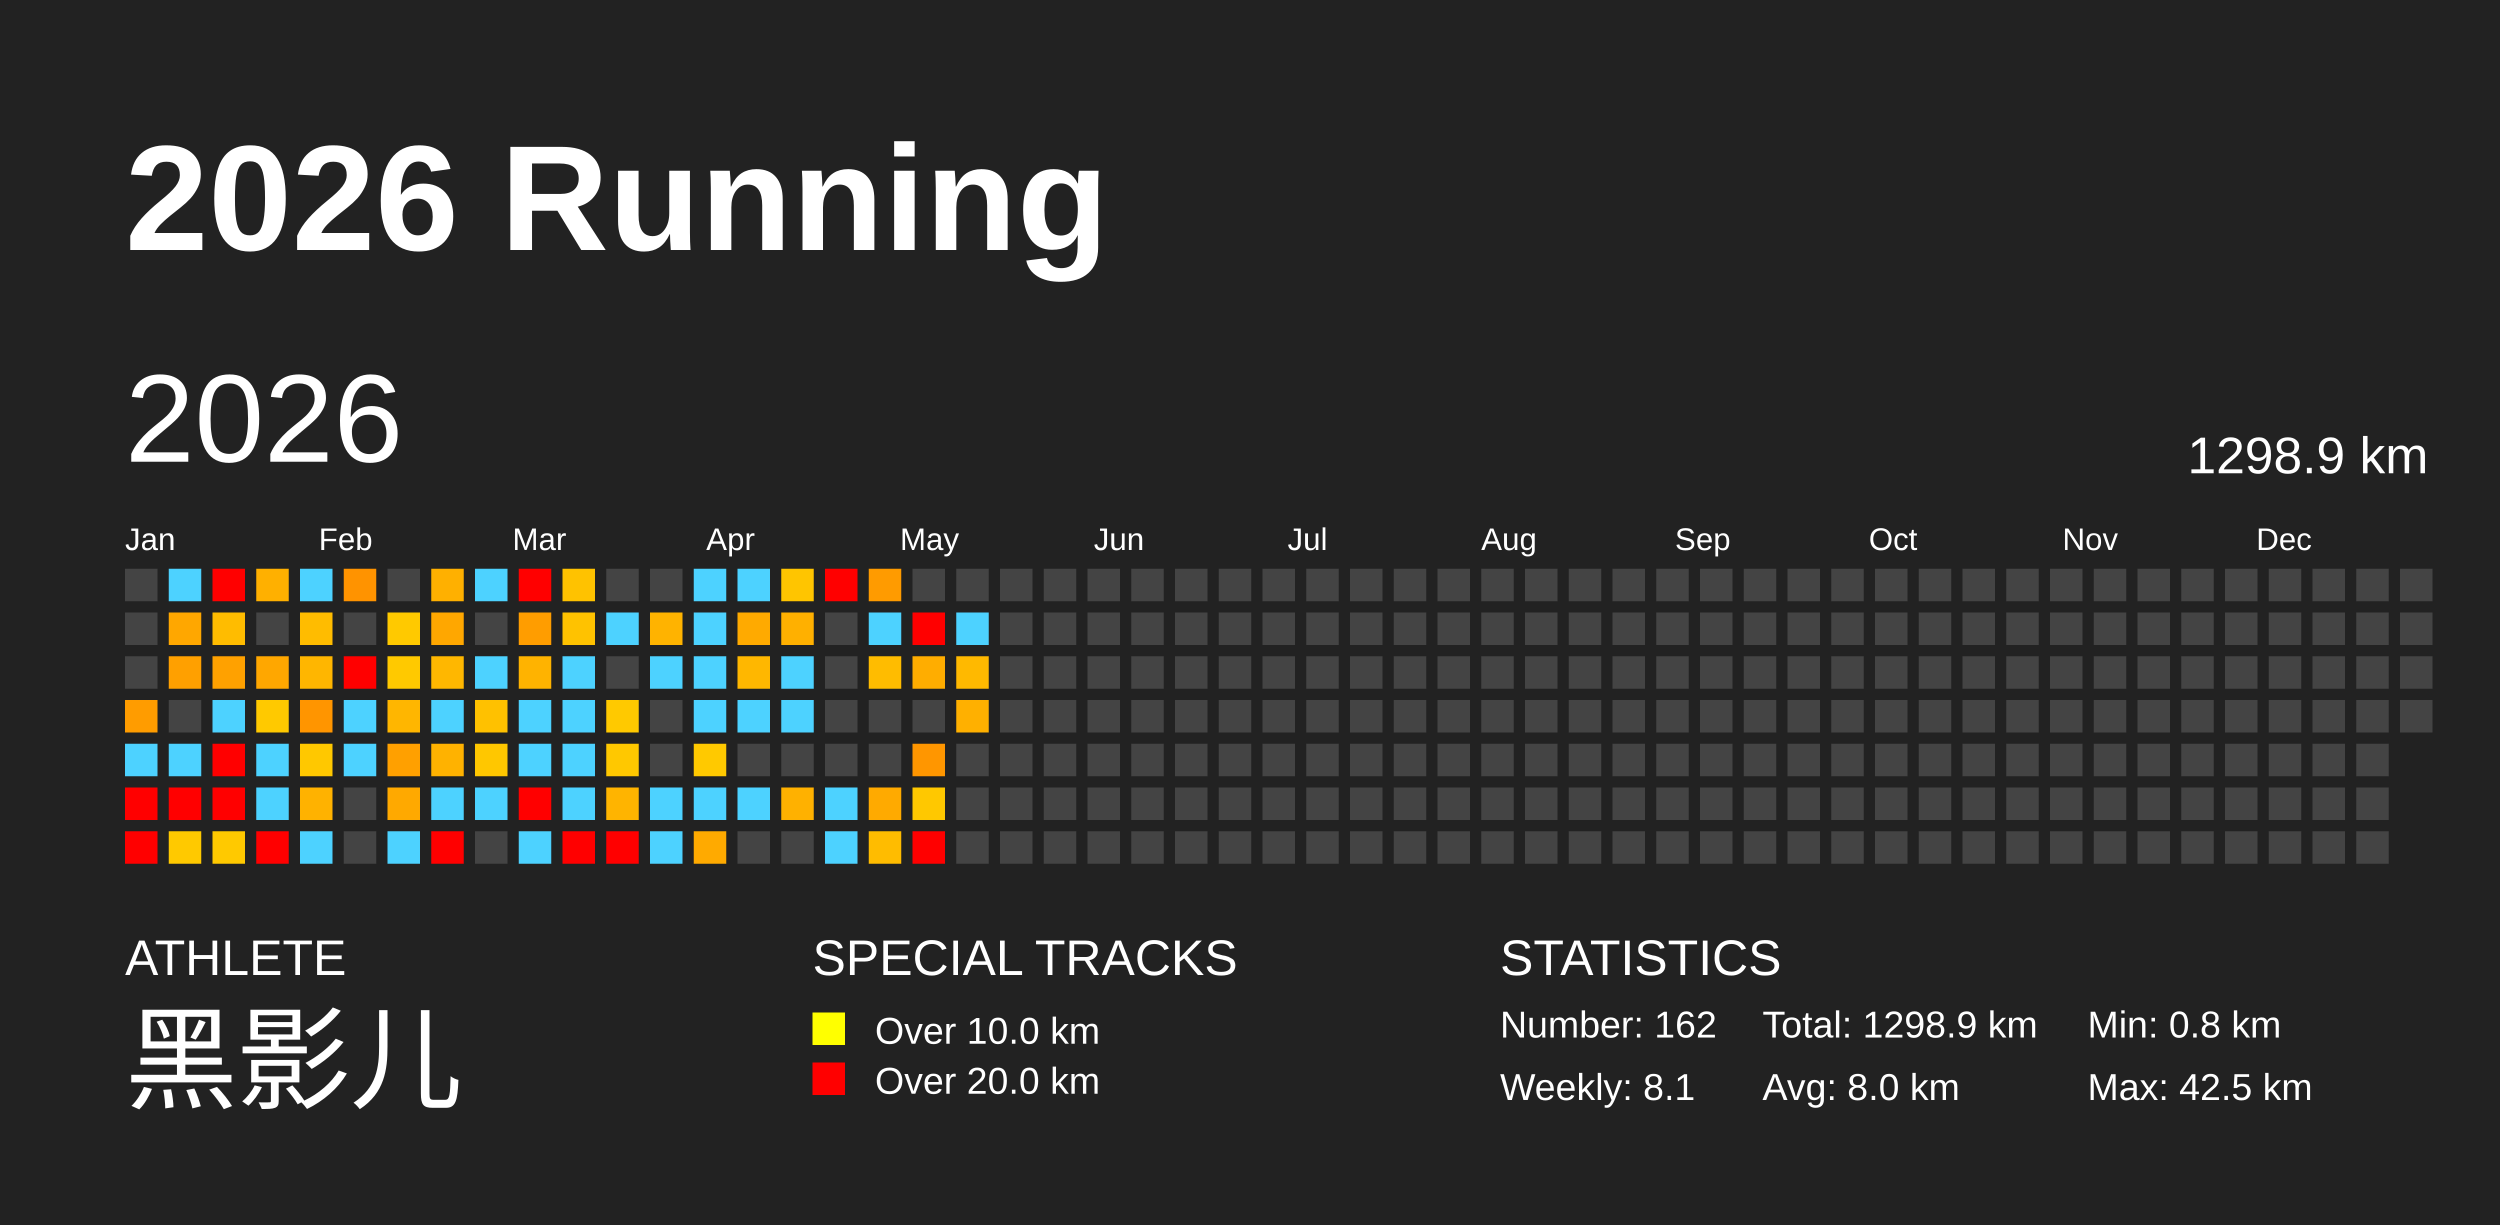
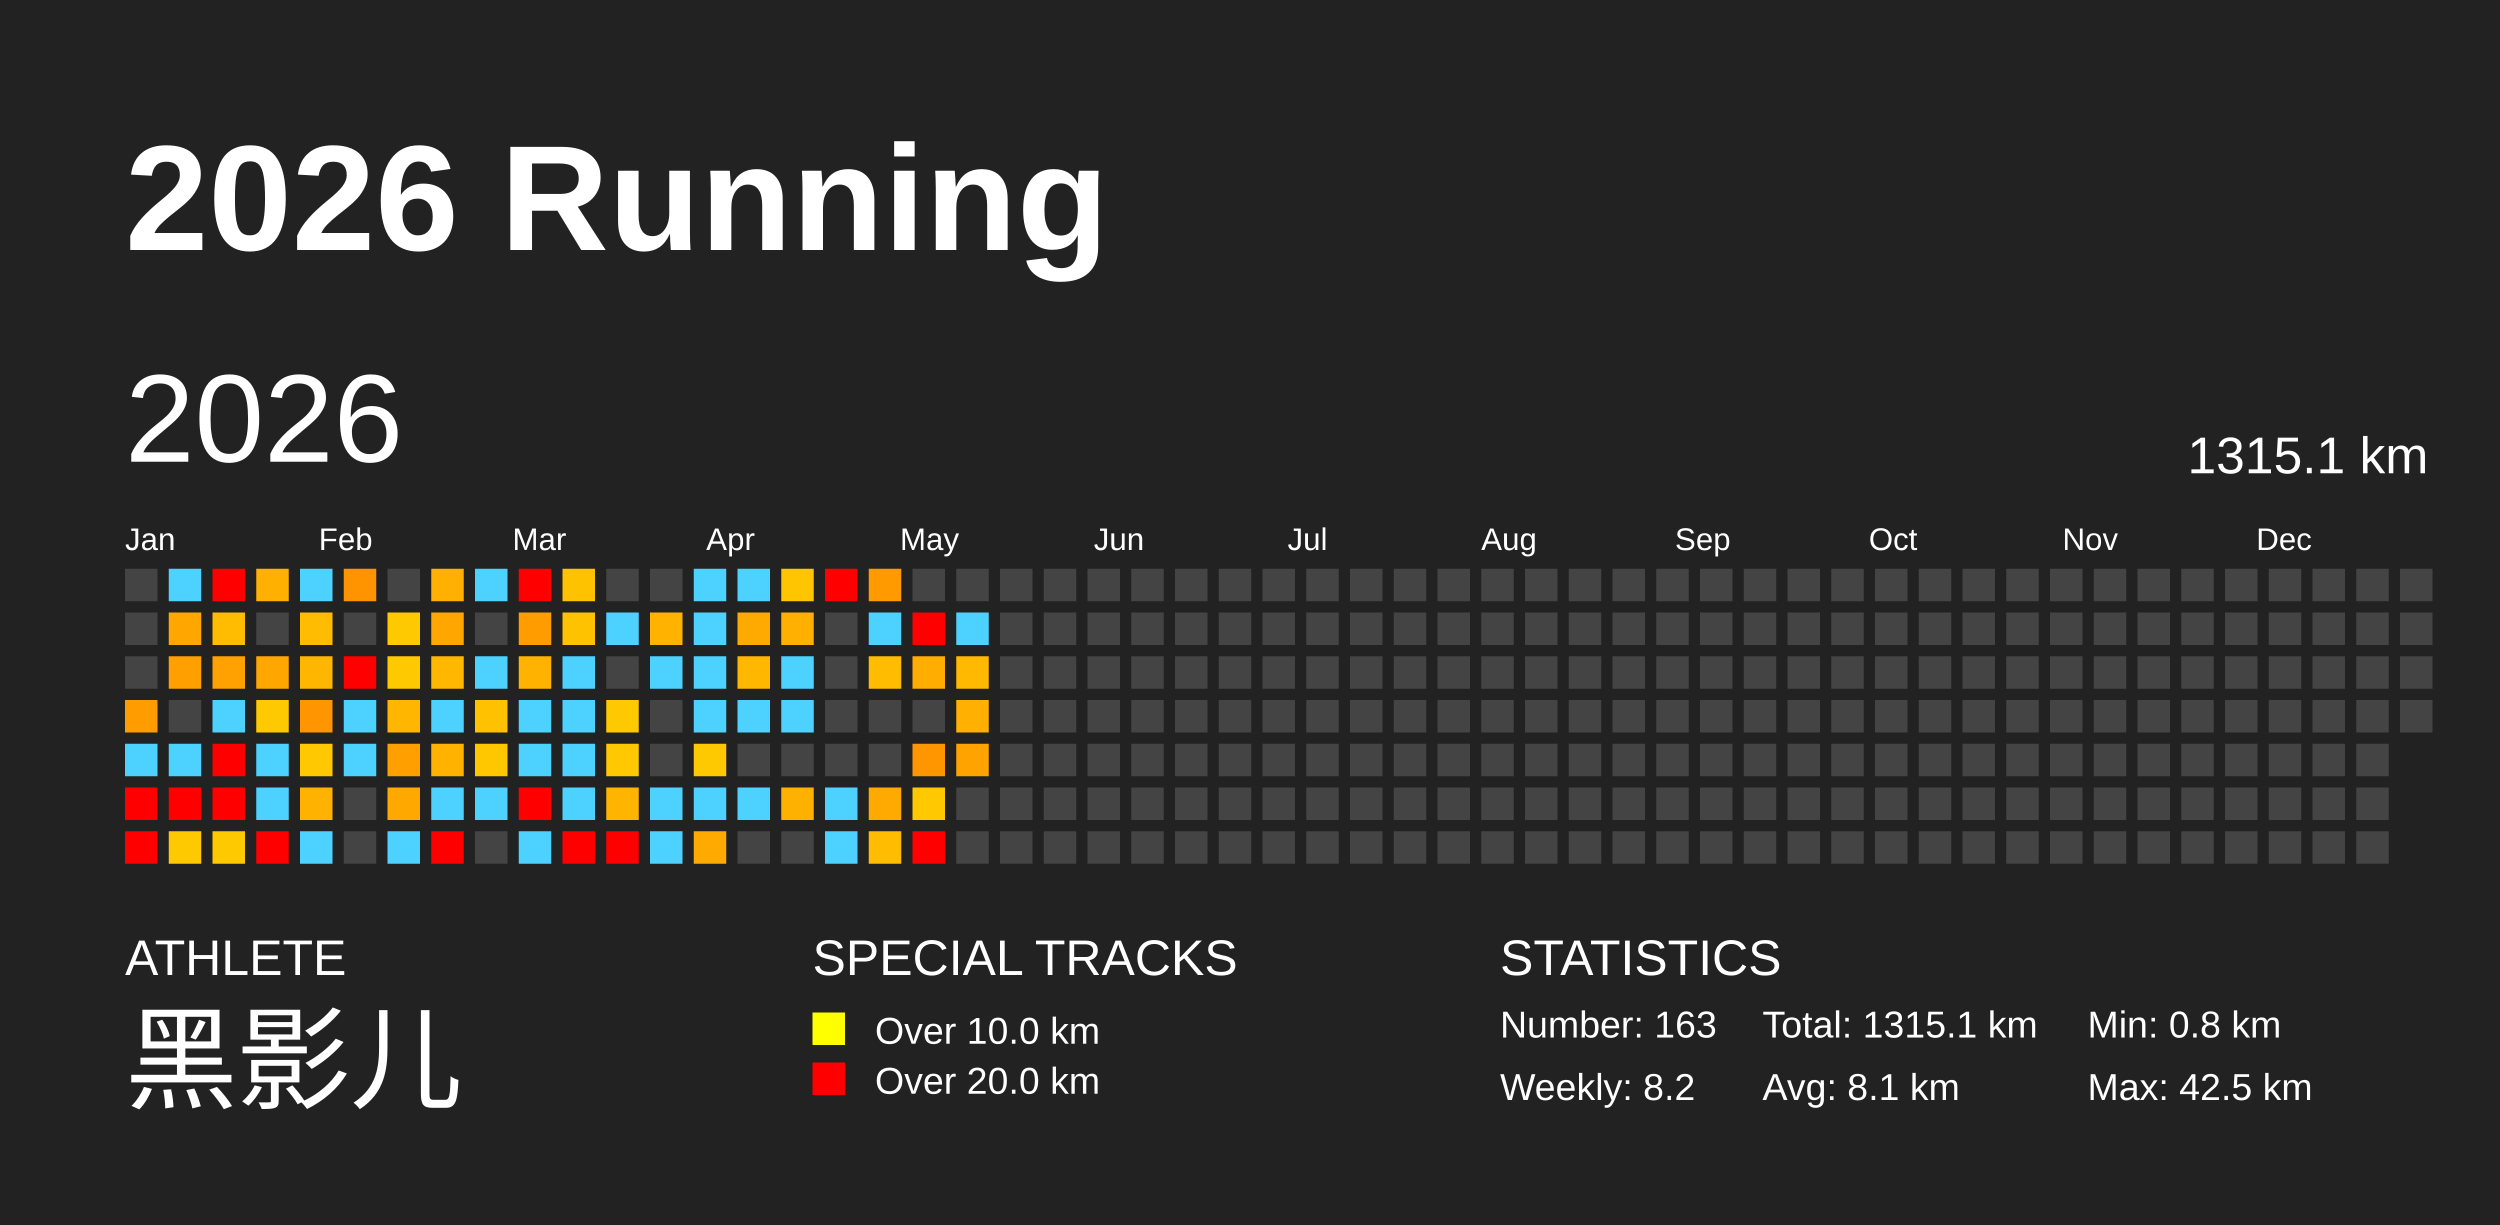
<svg xmlns="http://www.w3.org/2000/svg" baseProfile="full" height="98mm" version="1.1" viewBox="0,0,200,98" width="200mm">
  <defs />
  <rect fill="#222222" height="98" width="200" x="0" y="0" />
  <text fill="#FFFFFF" style="font-size:12px; font-family:Arial; font-weight:bold;" x="10" y="20">2026 Running</text>
  <text fill="#FFFFFF" style="font-size:4px; font-family:Arial" x="10" y="78">ATHLETE</text>
  <text fill="#FFFFFF" style="font-size:9px; font-family:Arial" x="10" y="88">黑影儿</text>
  <text fill="#FFFFFF" style="font-size:4px; font-family:Arial" x="65" y="78">SPECIAL TRACKS</text>
  <rect fill="yellow" height="2.6" width="2.6" x="65" y="81" />
  <text fill="#FFFFFF" style="font-size:3px; font-family:Arial" x="70" y="83.5">Over 10.0 km</text>
  <rect fill="red" height="2.6" width="2.6" x="65" y="85" />
  <text fill="#FFFFFF" style="font-size:3px; font-family:Arial" x="70" y="87.5">Over 20.0 km</text>
  <text fill="#FFFFFF" style="font-size:4px; font-family:Arial" x="120" y="78">STATISTICS</text>
-   <text fill="#FFFFFF" style="font-size:3px; font-family:Arial" x="120" y="83">Number: 162</text>
-   <text fill="#FFFFFF" style="font-size:3px; font-family:Arial" x="120" y="88">Weekly: 8.1</text>
-   <text fill="#FFFFFF" style="font-size:3px; font-family:Arial" x="141" y="83">Total: 1298.9 km</text>
-   <text fill="#FFFFFF" style="font-size:3px; font-family:Arial" x="141" y="88">Avg: 8.0 km</text>
+   <text fill="#FFFFFF" style="font-size:3px; font-family:Arial" x="120" y="83">Number: 163</text>
+   <text fill="#FFFFFF" style="font-size:3px; font-family:Arial" x="120" y="88">Weekly: 8.2</text>
+   <text fill="#FFFFFF" style="font-size:3px; font-family:Arial" x="141" y="83">Total: 1315.1 km</text>
+   <text fill="#FFFFFF" style="font-size:3px; font-family:Arial" x="141" y="88">Avg: 8.1 km</text>
  <text fill="#FFFFFF" style="font-size:3px; font-family:Arial" x="167" y="83">Min: 0.8 km</text>
  <text fill="#FFFFFF" style="font-size:3px; font-family:Arial" x="167" y="88">Max: 42.5 km</text>
  <text dominant-baseline="hanging" fill="#FFFFFF" style="font-size:10.0px; font-family:Arial;" x="10" y="30">2026</text>
-   <text dominant-baseline="hanging" fill="#FFFFFF" style="font-size:4.125px; font-family:Arial;" x="175" y="35">1298.9 km</text>
+   <text dominant-baseline="hanging" fill="#FFFFFF" style="font-size:4.125px; font-family:Arial;" x="175" y="35">1315.1 km</text>
  <text fill="#FFFFFF" style="font-size:2.5px; font-family:Arial" x="10.0" y="44">Jan</text>
  <text fill="#FFFFFF" style="font-size:2.5px; font-family:Arial" x="25.5" y="44">Feb</text>
  <text fill="#FFFFFF" style="font-size:2.5px; font-family:Arial" x="41.0" y="44">Mar</text>
  <text fill="#FFFFFF" style="font-size:2.5px; font-family:Arial" x="56.5" y="44">Apr</text>
  <text fill="#FFFFFF" style="font-size:2.5px; font-family:Arial" x="72.0" y="44">May</text>
  <text fill="#FFFFFF" style="font-size:2.5px; font-family:Arial" x="87.5" y="44">Jun</text>
  <text fill="#FFFFFF" style="font-size:2.5px; font-family:Arial" x="103.0" y="44">Jul</text>
  <text fill="#FFFFFF" style="font-size:2.5px; font-family:Arial" x="118.5" y="44">Aug</text>
  <text fill="#FFFFFF" style="font-size:2.5px; font-family:Arial" x="134.0" y="44">Sep</text>
  <text fill="#FFFFFF" style="font-size:2.5px; font-family:Arial" x="149.5" y="44">Oct</text>
  <text fill="#FFFFFF" style="font-size:2.5px; font-family:Arial" x="165.0" y="44">Nov</text>
  <text fill="#FFFFFF" style="font-size:2.5px; font-family:Arial" x="180.5" y="44">Dec</text>
  <rect fill="#444444" height="2.6" width="2.6" x="10.0" y="45.5" />
  <rect fill="#444444" height="2.6" width="2.6" x="10.0" y="49.0" />
  <rect fill="#444444" height="2.6" width="2.6" x="10.0" y="52.5" />
  <rect fill="#ff9c00" height="2.6" width="2.6" x="10.0" y="56.0" />
  <rect fill="#4dd2ff" height="2.6" width="2.6" x="10.0" y="59.5" />
  <rect fill="red" height="2.6" width="2.6" x="10.0" y="63.0" />
  <rect fill="red" height="2.6" width="2.6" x="10.0" y="66.5" />
  <rect fill="#4dd2ff" height="2.6" width="2.6" x="13.5" y="45.5" />
  <rect fill="#ffa700" height="2.6" width="2.6" x="13.5" y="49.0" />
  <rect fill="#ffa000" height="2.6" width="2.6" x="13.5" y="52.5" />
  <rect fill="#444444" height="2.6" width="2.6" x="13.5" y="56.0" />
  <rect fill="#4dd2ff" height="2.6" width="2.6" x="13.5" y="59.5" />
  <rect fill="red" height="2.6" width="2.6" x="13.5" y="63.0" />
  <rect fill="#ffc900" height="2.6" width="2.6" x="13.5" y="66.5" />
  <rect fill="red" height="2.6" width="2.6" x="17.0" y="45.5" />
  <rect fill="#ffbc00" height="2.6" width="2.6" x="17.0" y="49.0" />
  <rect fill="#ffa100" height="2.6" width="2.6" x="17.0" y="52.5" />
  <rect fill="#4dd2ff" height="2.6" width="2.6" x="17.0" y="56.0" />
  <rect fill="red" height="2.6" width="2.6" x="17.0" y="59.5" />
  <rect fill="red" height="2.6" width="2.6" x="17.0" y="63.0" />
  <rect fill="#ffc900" height="2.6" width="2.6" x="17.0" y="66.5" />
  <rect fill="#ffb000" height="2.6" width="2.6" x="20.5" y="45.5" />
  <rect fill="#444444" height="2.6" width="2.6" x="20.5" y="49.0" />
  <rect fill="#ffa700" height="2.6" width="2.6" x="20.5" y="52.5" />
  <rect fill="#ffc900" height="2.6" width="2.6" x="20.5" y="56.0" />
  <rect fill="#4dd2ff" height="2.6" width="2.6" x="20.5" y="59.5" />
  <rect fill="#4dd2ff" height="2.6" width="2.6" x="20.5" y="63.0" />
  <rect fill="red" height="2.6" width="2.6" x="20.5" y="66.5" />
  <rect fill="#4dd2ff" height="2.6" width="2.6" x="24.0" y="45.5" />
  <rect fill="#ffbc00" height="2.6" width="2.6" x="24.0" y="49.0" />
  <rect fill="#ffb600" height="2.6" width="2.6" x="24.0" y="52.5" />
  <rect fill="#ff9500" height="2.6" width="2.6" x="24.0" y="56.0" />
  <rect fill="#ffc800" height="2.6" width="2.6" x="24.0" y="59.5" />
  <rect fill="#ffb200" height="2.6" width="2.6" x="24.0" y="63.0" />
  <rect fill="#4dd2ff" height="2.6" width="2.6" x="24.0" y="66.5" />
  <rect fill="#ff9300" height="2.6" width="2.6" x="27.5" y="45.5" />
  <rect fill="#444444" height="2.6" width="2.6" x="27.5" y="49.0" />
  <rect fill="red" height="2.6" width="2.6" x="27.5" y="52.5" />
  <rect fill="#4dd2ff" height="2.6" width="2.6" x="27.5" y="56.0" />
  <rect fill="#4dd2ff" height="2.6" width="2.6" x="27.5" y="59.5" />
  <rect fill="#444444" height="2.6" width="2.6" x="27.5" y="63.0" />
  <rect fill="#444444" height="2.6" width="2.6" x="27.5" y="66.5" />
  <rect fill="#444444" height="2.6" width="2.6" x="31.0" y="45.5" />
  <rect fill="#ffc900" height="2.6" width="2.6" x="31.0" y="49.0" />
  <rect fill="#ffc900" height="2.6" width="2.6" x="31.0" y="52.5" />
  <rect fill="#ffb600" height="2.6" width="2.6" x="31.0" y="56.0" />
  <rect fill="#ffa000" height="2.6" width="2.6" x="31.0" y="59.5" />
  <rect fill="#ffa900" height="2.6" width="2.6" x="31.0" y="63.0" />
  <rect fill="#4dd2ff" height="2.6" width="2.6" x="31.0" y="66.5" />
  <rect fill="#ffb000" height="2.6" width="2.6" x="34.5" y="45.5" />
  <rect fill="#ffa700" height="2.6" width="2.6" x="34.5" y="49.0" />
  <rect fill="#ffb700" height="2.6" width="2.6" x="34.5" y="52.5" />
  <rect fill="#4dd2ff" height="2.6" width="2.6" x="34.5" y="56.0" />
  <rect fill="#ffb200" height="2.6" width="2.6" x="34.5" y="59.5" />
  <rect fill="#4dd2ff" height="2.6" width="2.6" x="34.5" y="63.0" />
  <rect fill="red" height="2.6" width="2.6" x="34.5" y="66.5" />
  <rect fill="#4dd2ff" height="2.6" width="2.6" x="38.0" y="45.5" />
  <rect fill="#444444" height="2.6" width="2.6" x="38.0" y="49.0" />
  <rect fill="#4dd2ff" height="2.6" width="2.6" x="38.0" y="52.5" />
  <rect fill="#ffc100" height="2.6" width="2.6" x="38.0" y="56.0" />
  <rect fill="#ffc700" height="2.6" width="2.6" x="38.0" y="59.5" />
  <rect fill="#4dd2ff" height="2.6" width="2.6" x="38.0" y="63.0" />
  <rect fill="#444444" height="2.6" width="2.6" x="38.0" y="66.5" />
  <rect fill="red" height="2.6" width="2.6" x="41.5" y="45.5" />
  <rect fill="#ff9d00" height="2.6" width="2.6" x="41.5" y="49.0" />
  <rect fill="#ffb300" height="2.6" width="2.6" x="41.5" y="52.5" />
  <rect fill="#4dd2ff" height="2.6" width="2.6" x="41.5" y="56.0" />
  <rect fill="#4dd2ff" height="2.6" width="2.6" x="41.5" y="59.5" />
  <rect fill="red" height="2.6" width="2.6" x="41.5" y="63.0" />
  <rect fill="#4dd2ff" height="2.6" width="2.6" x="41.5" y="66.5" />
  <rect fill="#ffc200" height="2.6" width="2.6" x="45.0" y="45.5" />
  <rect fill="#ffc200" height="2.6" width="2.6" x="45.0" y="49.0" />
  <rect fill="#4dd2ff" height="2.6" width="2.6" x="45.0" y="52.5" />
  <rect fill="#4dd2ff" height="2.6" width="2.6" x="45.0" y="56.0" />
  <rect fill="#4dd2ff" height="2.6" width="2.6" x="45.0" y="59.5" />
  <rect fill="#4dd2ff" height="2.6" width="2.6" x="45.0" y="63.0" />
  <rect fill="red" height="2.6" width="2.6" x="45.0" y="66.5" />
  <rect fill="#444444" height="2.6" width="2.6" x="48.5" y="45.5" />
  <rect fill="#4dd2ff" height="2.6" width="2.6" x="48.5" y="49.0" />
  <rect fill="#444444" height="2.6" width="2.6" x="48.5" y="52.5" />
  <rect fill="#ffc900" height="2.6" width="2.6" x="48.5" y="56.0" />
  <rect fill="#ffc800" height="2.6" width="2.6" x="48.5" y="59.5" />
  <rect fill="#ffb400" height="2.6" width="2.6" x="48.5" y="63.0" />
  <rect fill="red" height="2.6" width="2.6" x="48.5" y="66.5" />
  <rect fill="#444444" height="2.6" width="2.6" x="52.0" y="45.5" />
  <rect fill="#ffb300" height="2.6" width="2.6" x="52.0" y="49.0" />
  <rect fill="#4dd2ff" height="2.6" width="2.6" x="52.0" y="52.5" />
  <rect fill="#444444" height="2.6" width="2.6" x="52.0" y="56.0" />
  <rect fill="#444444" height="2.6" width="2.6" x="52.0" y="59.5" />
  <rect fill="#4dd2ff" height="2.6" width="2.6" x="52.0" y="63.0" />
  <rect fill="#4dd2ff" height="2.6" width="2.6" x="52.0" y="66.5" />
  <rect fill="#4dd2ff" height="2.6" width="2.6" x="55.5" y="45.5" />
  <rect fill="#4dd2ff" height="2.6" width="2.6" x="55.5" y="49.0" />
  <rect fill="#4dd2ff" height="2.6" width="2.6" x="55.5" y="52.5" />
  <rect fill="#4dd2ff" height="2.6" width="2.6" x="55.5" y="56.0" />
  <rect fill="#ffc900" height="2.6" width="2.6" x="55.5" y="59.5" />
  <rect fill="#4dd2ff" height="2.6" width="2.6" x="55.5" y="63.0" />
  <rect fill="#ffaa00" height="2.6" width="2.6" x="55.5" y="66.5" />
  <rect fill="#4dd2ff" height="2.6" width="2.6" x="59.0" y="45.5" />
  <rect fill="#ffaa00" height="2.6" width="2.6" x="59.0" y="49.0" />
  <rect fill="#ffb700" height="2.6" width="2.6" x="59.0" y="52.5" />
  <rect fill="#4dd2ff" height="2.6" width="2.6" x="59.0" y="56.0" />
  <rect fill="#444444" height="2.6" width="2.6" x="59.0" y="59.5" />
  <rect fill="#4dd2ff" height="2.6" width="2.6" x="59.0" y="63.0" />
  <rect fill="#444444" height="2.6" width="2.6" x="59.0" y="66.5" />
  <rect fill="#ffc500" height="2.6" width="2.6" x="62.5" y="45.5" />
  <rect fill="#ffb000" height="2.6" width="2.6" x="62.5" y="49.0" />
  <rect fill="#4dd2ff" height="2.6" width="2.6" x="62.5" y="52.5" />
  <rect fill="#4dd2ff" height="2.6" width="2.6" x="62.5" y="56.0" />
  <rect fill="#444444" height="2.6" width="2.6" x="62.5" y="59.5" />
  <rect fill="#ffb100" height="2.6" width="2.6" x="62.5" y="63.0" />
  <rect fill="#444444" height="2.6" width="2.6" x="62.5" y="66.5" />
  <rect fill="red" height="2.6" width="2.6" x="66.0" y="45.5" />
  <rect fill="#444444" height="2.6" width="2.6" x="66.0" y="49.0" />
  <rect fill="#444444" height="2.6" width="2.6" x="66.0" y="52.5" />
  <rect fill="#444444" height="2.6" width="2.6" x="66.0" y="56.0" />
  <rect fill="#444444" height="2.6" width="2.6" x="66.0" y="59.5" />
  <rect fill="#4dd2ff" height="2.6" width="2.6" x="66.0" y="63.0" />
  <rect fill="#4dd2ff" height="2.6" width="2.6" x="66.0" y="66.5" />
  <rect fill="#ff9b00" height="2.6" width="2.6" x="69.5" y="45.5" />
  <rect fill="#4dd2ff" height="2.6" width="2.6" x="69.5" y="49.0" />
  <rect fill="#ffbc00" height="2.6" width="2.6" x="69.5" y="52.5" />
  <rect fill="#444444" height="2.6" width="2.6" x="69.5" y="56.0" />
  <rect fill="#444444" height="2.6" width="2.6" x="69.5" y="59.5" />
  <rect fill="#ffaa00" height="2.6" width="2.6" x="69.5" y="63.0" />
  <rect fill="#ffbc00" height="2.6" width="2.6" x="69.5" y="66.5" />
  <rect fill="#444444" height="2.6" width="2.6" x="73.0" y="45.5" />
  <rect fill="red" height="2.6" width="2.6" x="73.0" y="49.0" />
  <rect fill="#ffad00" height="2.6" width="2.6" x="73.0" y="52.5" />
  <rect fill="#444444" height="2.6" width="2.6" x="73.0" y="56.0" />
  <rect fill="#ff9600" height="2.6" width="2.6" x="73.0" y="59.5" />
  <rect fill="#ffc800" height="2.6" width="2.6" x="73.0" y="63.0" />
  <rect fill="red" height="2.6" width="2.6" x="73.0" y="66.5" />
  <rect fill="#444444" height="2.6" width="2.6" x="76.5" y="45.5" />
  <rect fill="#4dd2ff" height="2.6" width="2.6" x="76.5" y="49.0" />
  <rect fill="#ffb900" height="2.6" width="2.6" x="76.5" y="52.5" />
  <rect fill="#ffb000" height="2.6" width="2.6" x="76.5" y="56.0" />
-   <rect fill="#444444" height="2.6" width="2.6" x="76.5" y="59.5" />
+   <rect fill="#ffa300" height="2.6" width="2.6" x="76.5" y="59.5" />
  <rect fill="#444444" height="2.6" width="2.6" x="76.5" y="63.0" />
  <rect fill="#444444" height="2.6" width="2.6" x="76.5" y="66.5" />
  <rect fill="#444444" height="2.6" width="2.6" x="80.0" y="45.5" />
  <rect fill="#444444" height="2.6" width="2.6" x="80.0" y="49.0" />
  <rect fill="#444444" height="2.6" width="2.6" x="80.0" y="52.5" />
  <rect fill="#444444" height="2.6" width="2.6" x="80.0" y="56.0" />
  <rect fill="#444444" height="2.6" width="2.6" x="80.0" y="59.5" />
  <rect fill="#444444" height="2.6" width="2.6" x="80.0" y="63.0" />
  <rect fill="#444444" height="2.6" width="2.6" x="80.0" y="66.5" />
  <rect fill="#444444" height="2.6" width="2.6" x="83.5" y="45.5" />
  <rect fill="#444444" height="2.6" width="2.6" x="83.5" y="49.0" />
  <rect fill="#444444" height="2.6" width="2.6" x="83.5" y="52.5" />
  <rect fill="#444444" height="2.6" width="2.6" x="83.5" y="56.0" />
  <rect fill="#444444" height="2.6" width="2.6" x="83.5" y="59.5" />
  <rect fill="#444444" height="2.6" width="2.6" x="83.5" y="63.0" />
  <rect fill="#444444" height="2.6" width="2.6" x="83.5" y="66.5" />
  <rect fill="#444444" height="2.6" width="2.6" x="87.0" y="45.5" />
  <rect fill="#444444" height="2.6" width="2.6" x="87.0" y="49.0" />
  <rect fill="#444444" height="2.6" width="2.6" x="87.0" y="52.5" />
  <rect fill="#444444" height="2.6" width="2.6" x="87.0" y="56.0" />
  <rect fill="#444444" height="2.6" width="2.6" x="87.0" y="59.5" />
  <rect fill="#444444" height="2.6" width="2.6" x="87.0" y="63.0" />
  <rect fill="#444444" height="2.6" width="2.6" x="87.0" y="66.5" />
  <rect fill="#444444" height="2.6" width="2.6" x="90.5" y="45.5" />
  <rect fill="#444444" height="2.6" width="2.6" x="90.5" y="49.0" />
  <rect fill="#444444" height="2.6" width="2.6" x="90.5" y="52.5" />
  <rect fill="#444444" height="2.6" width="2.6" x="90.5" y="56.0" />
  <rect fill="#444444" height="2.6" width="2.6" x="90.5" y="59.5" />
  <rect fill="#444444" height="2.6" width="2.6" x="90.5" y="63.0" />
  <rect fill="#444444" height="2.6" width="2.6" x="90.5" y="66.5" />
  <rect fill="#444444" height="2.6" width="2.6" x="94.0" y="45.5" />
  <rect fill="#444444" height="2.6" width="2.6" x="94.0" y="49.0" />
  <rect fill="#444444" height="2.6" width="2.6" x="94.0" y="52.5" />
  <rect fill="#444444" height="2.6" width="2.6" x="94.0" y="56.0" />
  <rect fill="#444444" height="2.6" width="2.6" x="94.0" y="59.5" />
  <rect fill="#444444" height="2.6" width="2.6" x="94.0" y="63.0" />
  <rect fill="#444444" height="2.6" width="2.6" x="94.0" y="66.5" />
  <rect fill="#444444" height="2.6" width="2.6" x="97.5" y="45.5" />
  <rect fill="#444444" height="2.6" width="2.6" x="97.5" y="49.0" />
  <rect fill="#444444" height="2.6" width="2.6" x="97.5" y="52.5" />
  <rect fill="#444444" height="2.6" width="2.6" x="97.5" y="56.0" />
  <rect fill="#444444" height="2.6" width="2.6" x="97.5" y="59.5" />
  <rect fill="#444444" height="2.6" width="2.6" x="97.5" y="63.0" />
  <rect fill="#444444" height="2.6" width="2.6" x="97.5" y="66.5" />
  <rect fill="#444444" height="2.6" width="2.6" x="101.0" y="45.5" />
  <rect fill="#444444" height="2.6" width="2.6" x="101.0" y="49.0" />
  <rect fill="#444444" height="2.6" width="2.6" x="101.0" y="52.5" />
  <rect fill="#444444" height="2.6" width="2.6" x="101.0" y="56.0" />
  <rect fill="#444444" height="2.6" width="2.6" x="101.0" y="59.5" />
  <rect fill="#444444" height="2.6" width="2.6" x="101.0" y="63.0" />
  <rect fill="#444444" height="2.6" width="2.6" x="101.0" y="66.5" />
  <rect fill="#444444" height="2.6" width="2.6" x="104.5" y="45.5" />
  <rect fill="#444444" height="2.6" width="2.6" x="104.5" y="49.0" />
  <rect fill="#444444" height="2.6" width="2.6" x="104.5" y="52.5" />
  <rect fill="#444444" height="2.6" width="2.6" x="104.5" y="56.0" />
  <rect fill="#444444" height="2.6" width="2.6" x="104.5" y="59.5" />
  <rect fill="#444444" height="2.6" width="2.6" x="104.5" y="63.0" />
  <rect fill="#444444" height="2.6" width="2.6" x="104.5" y="66.5" />
  <rect fill="#444444" height="2.6" width="2.6" x="108.0" y="45.5" />
  <rect fill="#444444" height="2.6" width="2.6" x="108.0" y="49.0" />
  <rect fill="#444444" height="2.6" width="2.6" x="108.0" y="52.5" />
  <rect fill="#444444" height="2.6" width="2.6" x="108.0" y="56.0" />
  <rect fill="#444444" height="2.6" width="2.6" x="108.0" y="59.5" />
  <rect fill="#444444" height="2.6" width="2.6" x="108.0" y="63.0" />
  <rect fill="#444444" height="2.6" width="2.6" x="108.0" y="66.5" />
  <rect fill="#444444" height="2.6" width="2.6" x="111.5" y="45.5" />
  <rect fill="#444444" height="2.6" width="2.6" x="111.5" y="49.0" />
  <rect fill="#444444" height="2.6" width="2.6" x="111.5" y="52.5" />
  <rect fill="#444444" height="2.6" width="2.6" x="111.5" y="56.0" />
  <rect fill="#444444" height="2.6" width="2.6" x="111.5" y="59.5" />
  <rect fill="#444444" height="2.6" width="2.6" x="111.5" y="63.0" />
  <rect fill="#444444" height="2.6" width="2.6" x="111.5" y="66.5" />
  <rect fill="#444444" height="2.6" width="2.6" x="115.0" y="45.5" />
  <rect fill="#444444" height="2.6" width="2.6" x="115.0" y="49.0" />
  <rect fill="#444444" height="2.6" width="2.6" x="115.0" y="52.5" />
  <rect fill="#444444" height="2.6" width="2.6" x="115.0" y="56.0" />
  <rect fill="#444444" height="2.6" width="2.6" x="115.0" y="59.5" />
  <rect fill="#444444" height="2.6" width="2.6" x="115.0" y="63.0" />
  <rect fill="#444444" height="2.6" width="2.6" x="115.0" y="66.5" />
  <rect fill="#444444" height="2.6" width="2.6" x="118.5" y="45.5" />
  <rect fill="#444444" height="2.6" width="2.6" x="118.5" y="49.0" />
  <rect fill="#444444" height="2.6" width="2.6" x="118.5" y="52.5" />
  <rect fill="#444444" height="2.6" width="2.6" x="118.5" y="56.0" />
  <rect fill="#444444" height="2.6" width="2.6" x="118.5" y="59.5" />
  <rect fill="#444444" height="2.6" width="2.6" x="118.5" y="63.0" />
  <rect fill="#444444" height="2.6" width="2.6" x="118.5" y="66.5" />
  <rect fill="#444444" height="2.6" width="2.6" x="122.0" y="45.5" />
  <rect fill="#444444" height="2.6" width="2.6" x="122.0" y="49.0" />
  <rect fill="#444444" height="2.6" width="2.6" x="122.0" y="52.5" />
  <rect fill="#444444" height="2.6" width="2.6" x="122.0" y="56.0" />
  <rect fill="#444444" height="2.6" width="2.6" x="122.0" y="59.5" />
  <rect fill="#444444" height="2.6" width="2.6" x="122.0" y="63.0" />
  <rect fill="#444444" height="2.6" width="2.6" x="122.0" y="66.5" />
  <rect fill="#444444" height="2.6" width="2.6" x="125.5" y="45.5" />
  <rect fill="#444444" height="2.6" width="2.6" x="125.5" y="49.0" />
  <rect fill="#444444" height="2.6" width="2.6" x="125.5" y="52.5" />
  <rect fill="#444444" height="2.6" width="2.6" x="125.5" y="56.0" />
  <rect fill="#444444" height="2.6" width="2.6" x="125.5" y="59.5" />
  <rect fill="#444444" height="2.6" width="2.6" x="125.5" y="63.0" />
  <rect fill="#444444" height="2.6" width="2.6" x="125.5" y="66.5" />
  <rect fill="#444444" height="2.6" width="2.6" x="129.0" y="45.5" />
  <rect fill="#444444" height="2.6" width="2.6" x="129.0" y="49.0" />
  <rect fill="#444444" height="2.6" width="2.6" x="129.0" y="52.5" />
  <rect fill="#444444" height="2.6" width="2.6" x="129.0" y="56.0" />
  <rect fill="#444444" height="2.6" width="2.6" x="129.0" y="59.5" />
  <rect fill="#444444" height="2.6" width="2.6" x="129.0" y="63.0" />
  <rect fill="#444444" height="2.6" width="2.6" x="129.0" y="66.5" />
  <rect fill="#444444" height="2.6" width="2.6" x="132.5" y="45.5" />
  <rect fill="#444444" height="2.6" width="2.6" x="132.5" y="49.0" />
  <rect fill="#444444" height="2.6" width="2.6" x="132.5" y="52.5" />
  <rect fill="#444444" height="2.6" width="2.6" x="132.5" y="56.0" />
  <rect fill="#444444" height="2.6" width="2.6" x="132.5" y="59.5" />
  <rect fill="#444444" height="2.6" width="2.6" x="132.5" y="63.0" />
  <rect fill="#444444" height="2.6" width="2.6" x="132.5" y="66.5" />
  <rect fill="#444444" height="2.6" width="2.6" x="136.0" y="45.5" />
  <rect fill="#444444" height="2.6" width="2.6" x="136.0" y="49.0" />
  <rect fill="#444444" height="2.6" width="2.6" x="136.0" y="52.5" />
  <rect fill="#444444" height="2.6" width="2.6" x="136.0" y="56.0" />
  <rect fill="#444444" height="2.6" width="2.6" x="136.0" y="59.5" />
  <rect fill="#444444" height="2.6" width="2.6" x="136.0" y="63.0" />
  <rect fill="#444444" height="2.6" width="2.6" x="136.0" y="66.5" />
  <rect fill="#444444" height="2.6" width="2.6" x="139.5" y="45.5" />
  <rect fill="#444444" height="2.6" width="2.6" x="139.5" y="49.0" />
  <rect fill="#444444" height="2.6" width="2.6" x="139.5" y="52.5" />
  <rect fill="#444444" height="2.6" width="2.6" x="139.5" y="56.0" />
  <rect fill="#444444" height="2.6" width="2.6" x="139.5" y="59.5" />
  <rect fill="#444444" height="2.6" width="2.6" x="139.5" y="63.0" />
  <rect fill="#444444" height="2.6" width="2.6" x="139.5" y="66.5" />
  <rect fill="#444444" height="2.6" width="2.6" x="143.0" y="45.5" />
  <rect fill="#444444" height="2.6" width="2.6" x="143.0" y="49.0" />
  <rect fill="#444444" height="2.6" width="2.6" x="143.0" y="52.5" />
  <rect fill="#444444" height="2.6" width="2.6" x="143.0" y="56.0" />
  <rect fill="#444444" height="2.6" width="2.6" x="143.0" y="59.5" />
  <rect fill="#444444" height="2.6" width="2.6" x="143.0" y="63.0" />
  <rect fill="#444444" height="2.6" width="2.6" x="143.0" y="66.5" />
  <rect fill="#444444" height="2.6" width="2.6" x="146.5" y="45.5" />
  <rect fill="#444444" height="2.6" width="2.6" x="146.5" y="49.0" />
  <rect fill="#444444" height="2.6" width="2.6" x="146.5" y="52.5" />
  <rect fill="#444444" height="2.6" width="2.6" x="146.5" y="56.0" />
  <rect fill="#444444" height="2.6" width="2.6" x="146.5" y="59.5" />
  <rect fill="#444444" height="2.6" width="2.6" x="146.5" y="63.0" />
  <rect fill="#444444" height="2.6" width="2.6" x="146.5" y="66.5" />
  <rect fill="#444444" height="2.6" width="2.6" x="150.0" y="45.5" />
  <rect fill="#444444" height="2.6" width="2.6" x="150.0" y="49.0" />
  <rect fill="#444444" height="2.6" width="2.6" x="150.0" y="52.5" />
  <rect fill="#444444" height="2.6" width="2.6" x="150.0" y="56.0" />
  <rect fill="#444444" height="2.6" width="2.6" x="150.0" y="59.5" />
  <rect fill="#444444" height="2.6" width="2.6" x="150.0" y="63.0" />
  <rect fill="#444444" height="2.6" width="2.6" x="150.0" y="66.5" />
  <rect fill="#444444" height="2.6" width="2.6" x="153.5" y="45.5" />
  <rect fill="#444444" height="2.6" width="2.6" x="153.5" y="49.0" />
  <rect fill="#444444" height="2.6" width="2.6" x="153.5" y="52.5" />
  <rect fill="#444444" height="2.6" width="2.6" x="153.5" y="56.0" />
  <rect fill="#444444" height="2.6" width="2.6" x="153.5" y="59.5" />
  <rect fill="#444444" height="2.6" width="2.6" x="153.5" y="63.0" />
  <rect fill="#444444" height="2.6" width="2.6" x="153.5" y="66.5" />
  <rect fill="#444444" height="2.6" width="2.6" x="157.0" y="45.5" />
  <rect fill="#444444" height="2.6" width="2.6" x="157.0" y="49.0" />
  <rect fill="#444444" height="2.6" width="2.6" x="157.0" y="52.5" />
  <rect fill="#444444" height="2.6" width="2.6" x="157.0" y="56.0" />
  <rect fill="#444444" height="2.6" width="2.6" x="157.0" y="59.5" />
  <rect fill="#444444" height="2.6" width="2.6" x="157.0" y="63.0" />
  <rect fill="#444444" height="2.6" width="2.6" x="157.0" y="66.5" />
  <rect fill="#444444" height="2.6" width="2.6" x="160.5" y="45.5" />
  <rect fill="#444444" height="2.6" width="2.6" x="160.5" y="49.0" />
  <rect fill="#444444" height="2.6" width="2.6" x="160.5" y="52.5" />
  <rect fill="#444444" height="2.6" width="2.6" x="160.5" y="56.0" />
  <rect fill="#444444" height="2.6" width="2.6" x="160.5" y="59.5" />
  <rect fill="#444444" height="2.6" width="2.6" x="160.5" y="63.0" />
  <rect fill="#444444" height="2.6" width="2.6" x="160.5" y="66.5" />
  <rect fill="#444444" height="2.6" width="2.6" x="164.0" y="45.5" />
  <rect fill="#444444" height="2.6" width="2.6" x="164.0" y="49.0" />
  <rect fill="#444444" height="2.6" width="2.6" x="164.0" y="52.5" />
  <rect fill="#444444" height="2.6" width="2.6" x="164.0" y="56.0" />
  <rect fill="#444444" height="2.6" width="2.6" x="164.0" y="59.5" />
  <rect fill="#444444" height="2.6" width="2.6" x="164.0" y="63.0" />
  <rect fill="#444444" height="2.6" width="2.6" x="164.0" y="66.5" />
  <rect fill="#444444" height="2.6" width="2.6" x="167.5" y="45.5" />
  <rect fill="#444444" height="2.6" width="2.6" x="167.5" y="49.0" />
  <rect fill="#444444" height="2.6" width="2.6" x="167.5" y="52.5" />
  <rect fill="#444444" height="2.6" width="2.6" x="167.5" y="56.0" />
  <rect fill="#444444" height="2.6" width="2.6" x="167.5" y="59.5" />
  <rect fill="#444444" height="2.6" width="2.6" x="167.5" y="63.0" />
  <rect fill="#444444" height="2.6" width="2.6" x="167.5" y="66.5" />
  <rect fill="#444444" height="2.6" width="2.6" x="171.0" y="45.5" />
  <rect fill="#444444" height="2.6" width="2.6" x="171.0" y="49.0" />
  <rect fill="#444444" height="2.6" width="2.6" x="171.0" y="52.5" />
  <rect fill="#444444" height="2.6" width="2.6" x="171.0" y="56.0" />
  <rect fill="#444444" height="2.6" width="2.6" x="171.0" y="59.5" />
  <rect fill="#444444" height="2.6" width="2.6" x="171.0" y="63.0" />
  <rect fill="#444444" height="2.6" width="2.6" x="171.0" y="66.5" />
  <rect fill="#444444" height="2.6" width="2.6" x="174.5" y="45.5" />
  <rect fill="#444444" height="2.6" width="2.6" x="174.5" y="49.0" />
  <rect fill="#444444" height="2.6" width="2.6" x="174.5" y="52.5" />
  <rect fill="#444444" height="2.6" width="2.6" x="174.5" y="56.0" />
  <rect fill="#444444" height="2.6" width="2.6" x="174.5" y="59.5" />
  <rect fill="#444444" height="2.6" width="2.6" x="174.5" y="63.0" />
  <rect fill="#444444" height="2.6" width="2.6" x="174.5" y="66.5" />
  <rect fill="#444444" height="2.6" width="2.6" x="178.0" y="45.5" />
  <rect fill="#444444" height="2.6" width="2.6" x="178.0" y="49.0" />
  <rect fill="#444444" height="2.6" width="2.6" x="178.0" y="52.5" />
  <rect fill="#444444" height="2.6" width="2.6" x="178.0" y="56.0" />
  <rect fill="#444444" height="2.6" width="2.6" x="178.0" y="59.5" />
  <rect fill="#444444" height="2.6" width="2.6" x="178.0" y="63.0" />
  <rect fill="#444444" height="2.6" width="2.6" x="178.0" y="66.5" />
  <rect fill="#444444" height="2.6" width="2.6" x="181.5" y="45.5" />
  <rect fill="#444444" height="2.6" width="2.6" x="181.5" y="49.0" />
  <rect fill="#444444" height="2.6" width="2.6" x="181.5" y="52.5" />
  <rect fill="#444444" height="2.6" width="2.6" x="181.5" y="56.0" />
  <rect fill="#444444" height="2.6" width="2.6" x="181.5" y="59.5" />
  <rect fill="#444444" height="2.6" width="2.6" x="181.5" y="63.0" />
  <rect fill="#444444" height="2.6" width="2.6" x="181.5" y="66.5" />
  <rect fill="#444444" height="2.6" width="2.6" x="185.0" y="45.5" />
  <rect fill="#444444" height="2.6" width="2.6" x="185.0" y="49.0" />
  <rect fill="#444444" height="2.6" width="2.6" x="185.0" y="52.5" />
  <rect fill="#444444" height="2.6" width="2.6" x="185.0" y="56.0" />
  <rect fill="#444444" height="2.6" width="2.6" x="185.0" y="59.5" />
  <rect fill="#444444" height="2.6" width="2.6" x="185.0" y="63.0" />
  <rect fill="#444444" height="2.6" width="2.6" x="185.0" y="66.5" />
  <rect fill="#444444" height="2.6" width="2.6" x="188.5" y="45.5" />
  <rect fill="#444444" height="2.6" width="2.6" x="188.5" y="49.0" />
  <rect fill="#444444" height="2.6" width="2.6" x="188.5" y="52.5" />
  <rect fill="#444444" height="2.6" width="2.6" x="188.5" y="56.0" />
  <rect fill="#444444" height="2.6" width="2.6" x="188.5" y="59.5" />
  <rect fill="#444444" height="2.6" width="2.6" x="188.5" y="63.0" />
  <rect fill="#444444" height="2.6" width="2.6" x="188.5" y="66.5" />
  <rect fill="#444444" height="2.6" width="2.6" x="192.0" y="45.5" />
  <rect fill="#444444" height="2.6" width="2.6" x="192.0" y="49.0" />
  <rect fill="#444444" height="2.6" width="2.6" x="192.0" y="52.5" />
  <rect fill="#444444" height="2.6" width="2.6" x="192.0" y="56.0" />
</svg>
